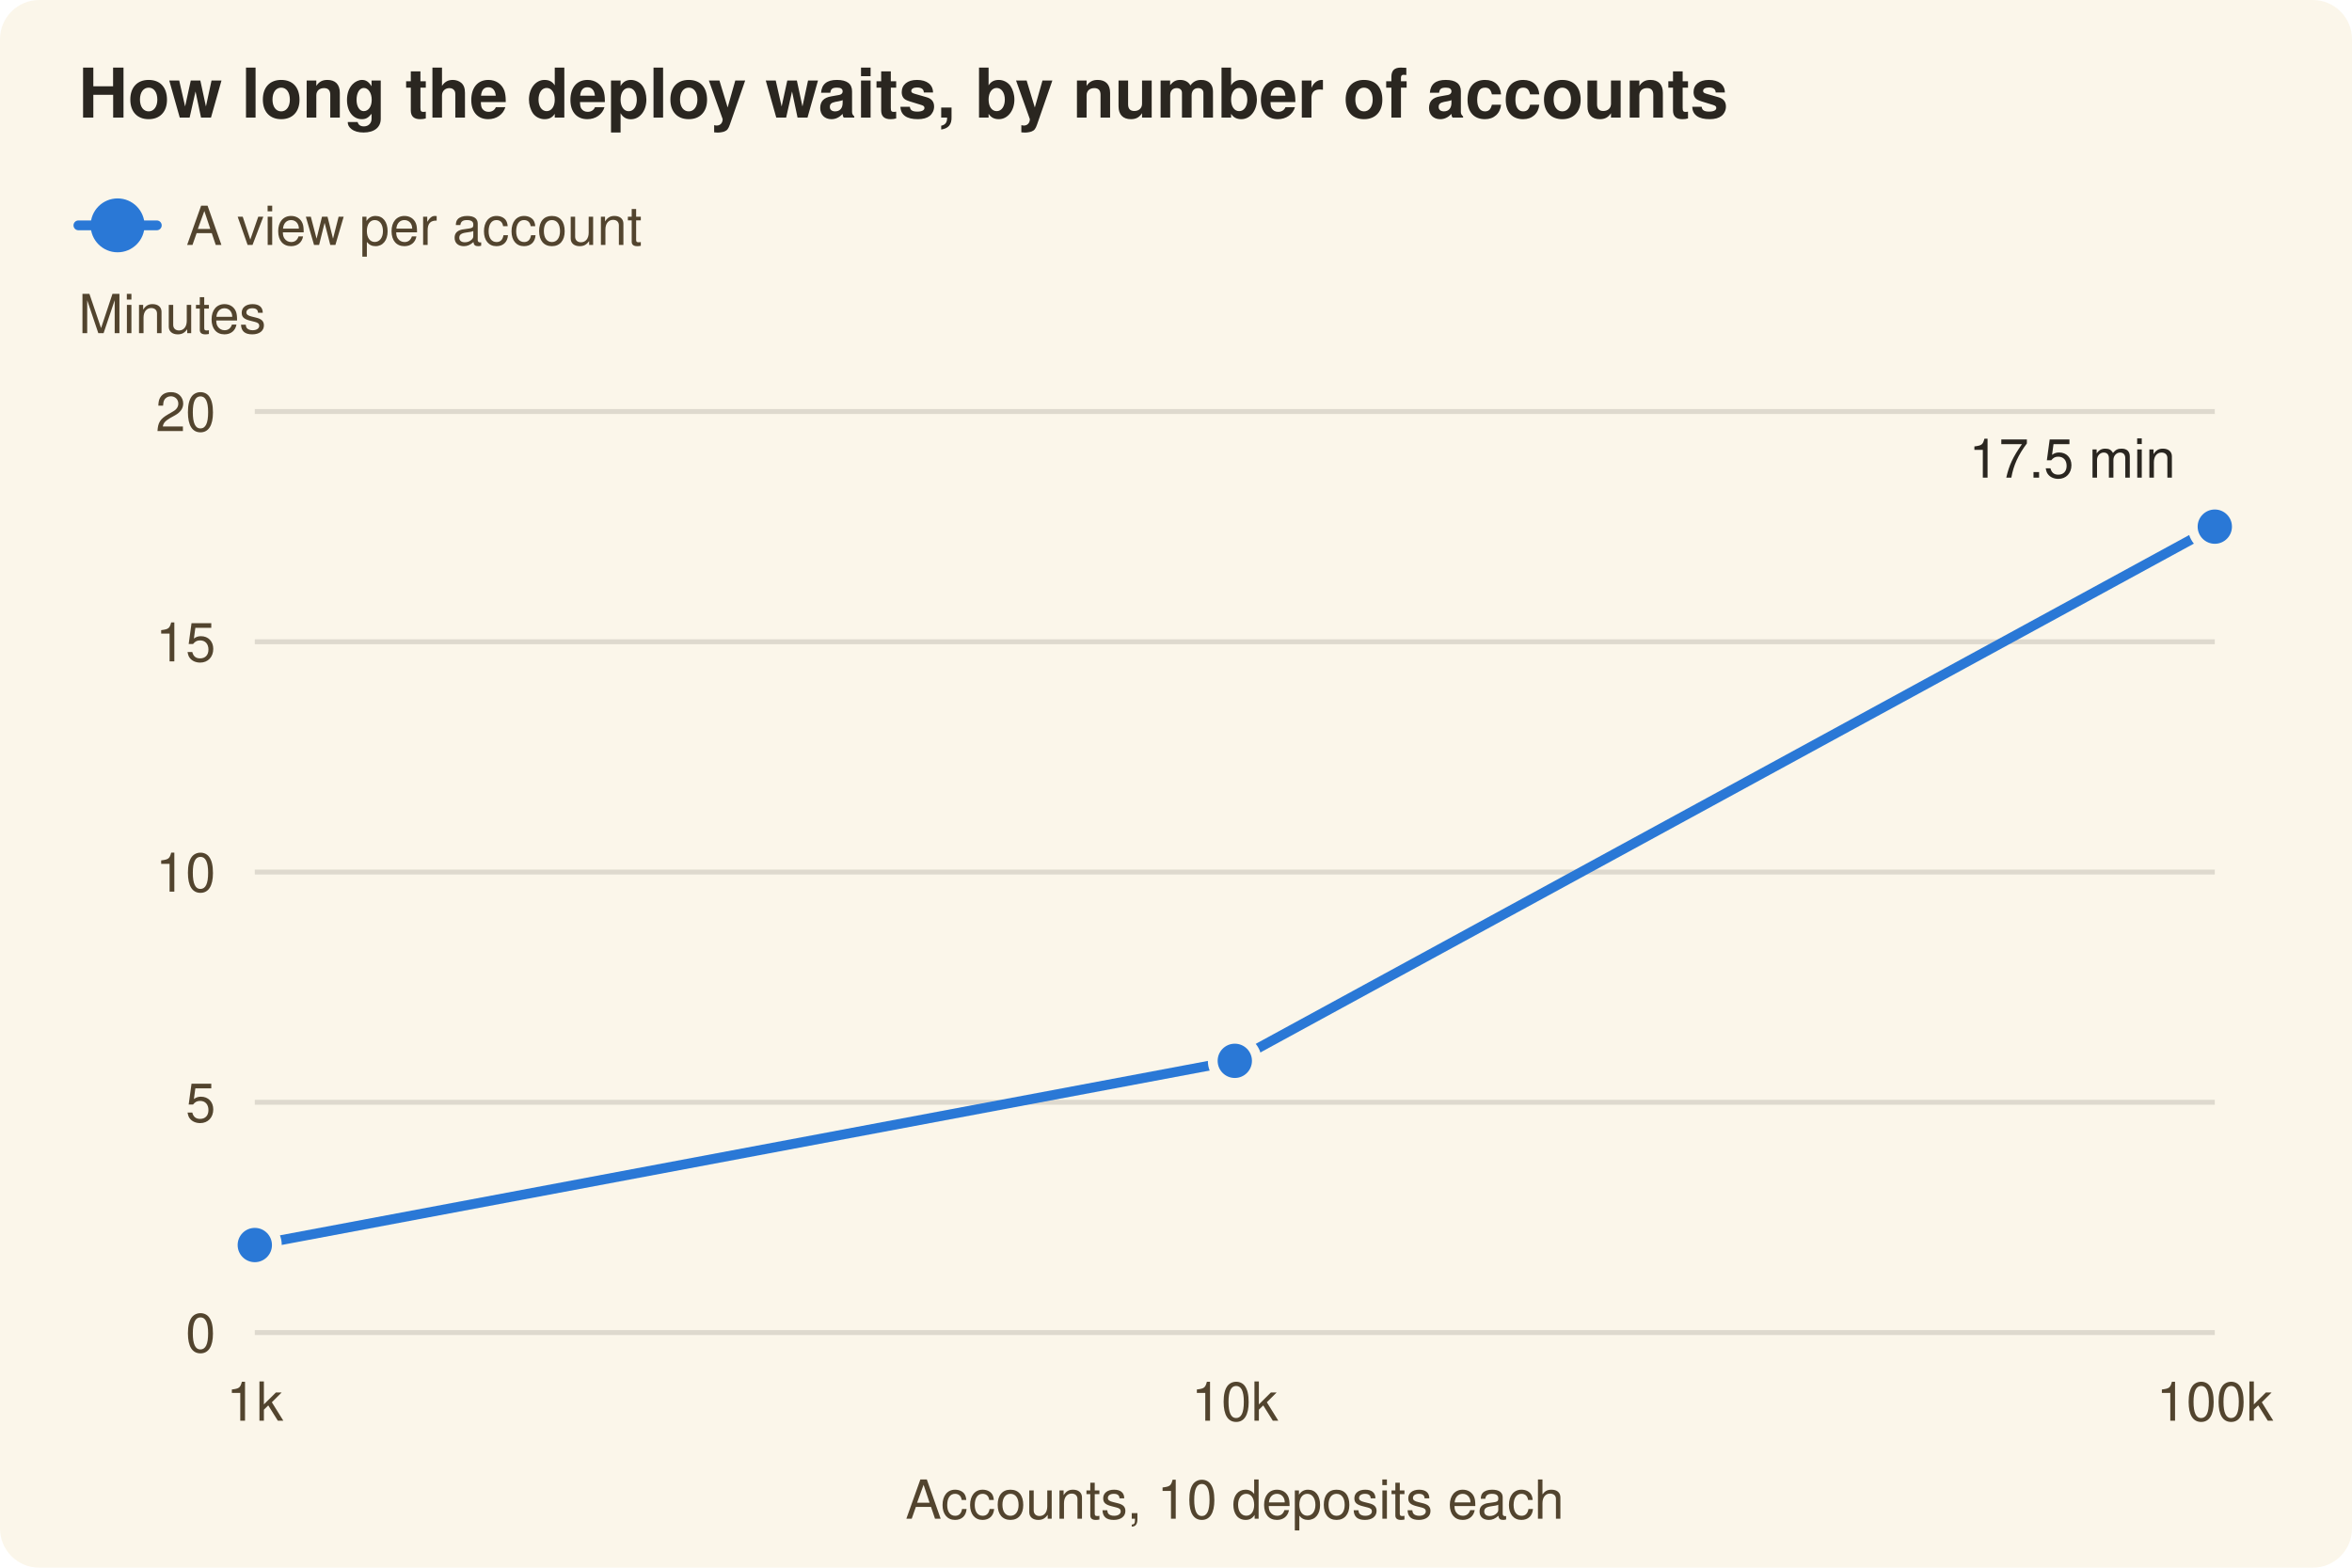
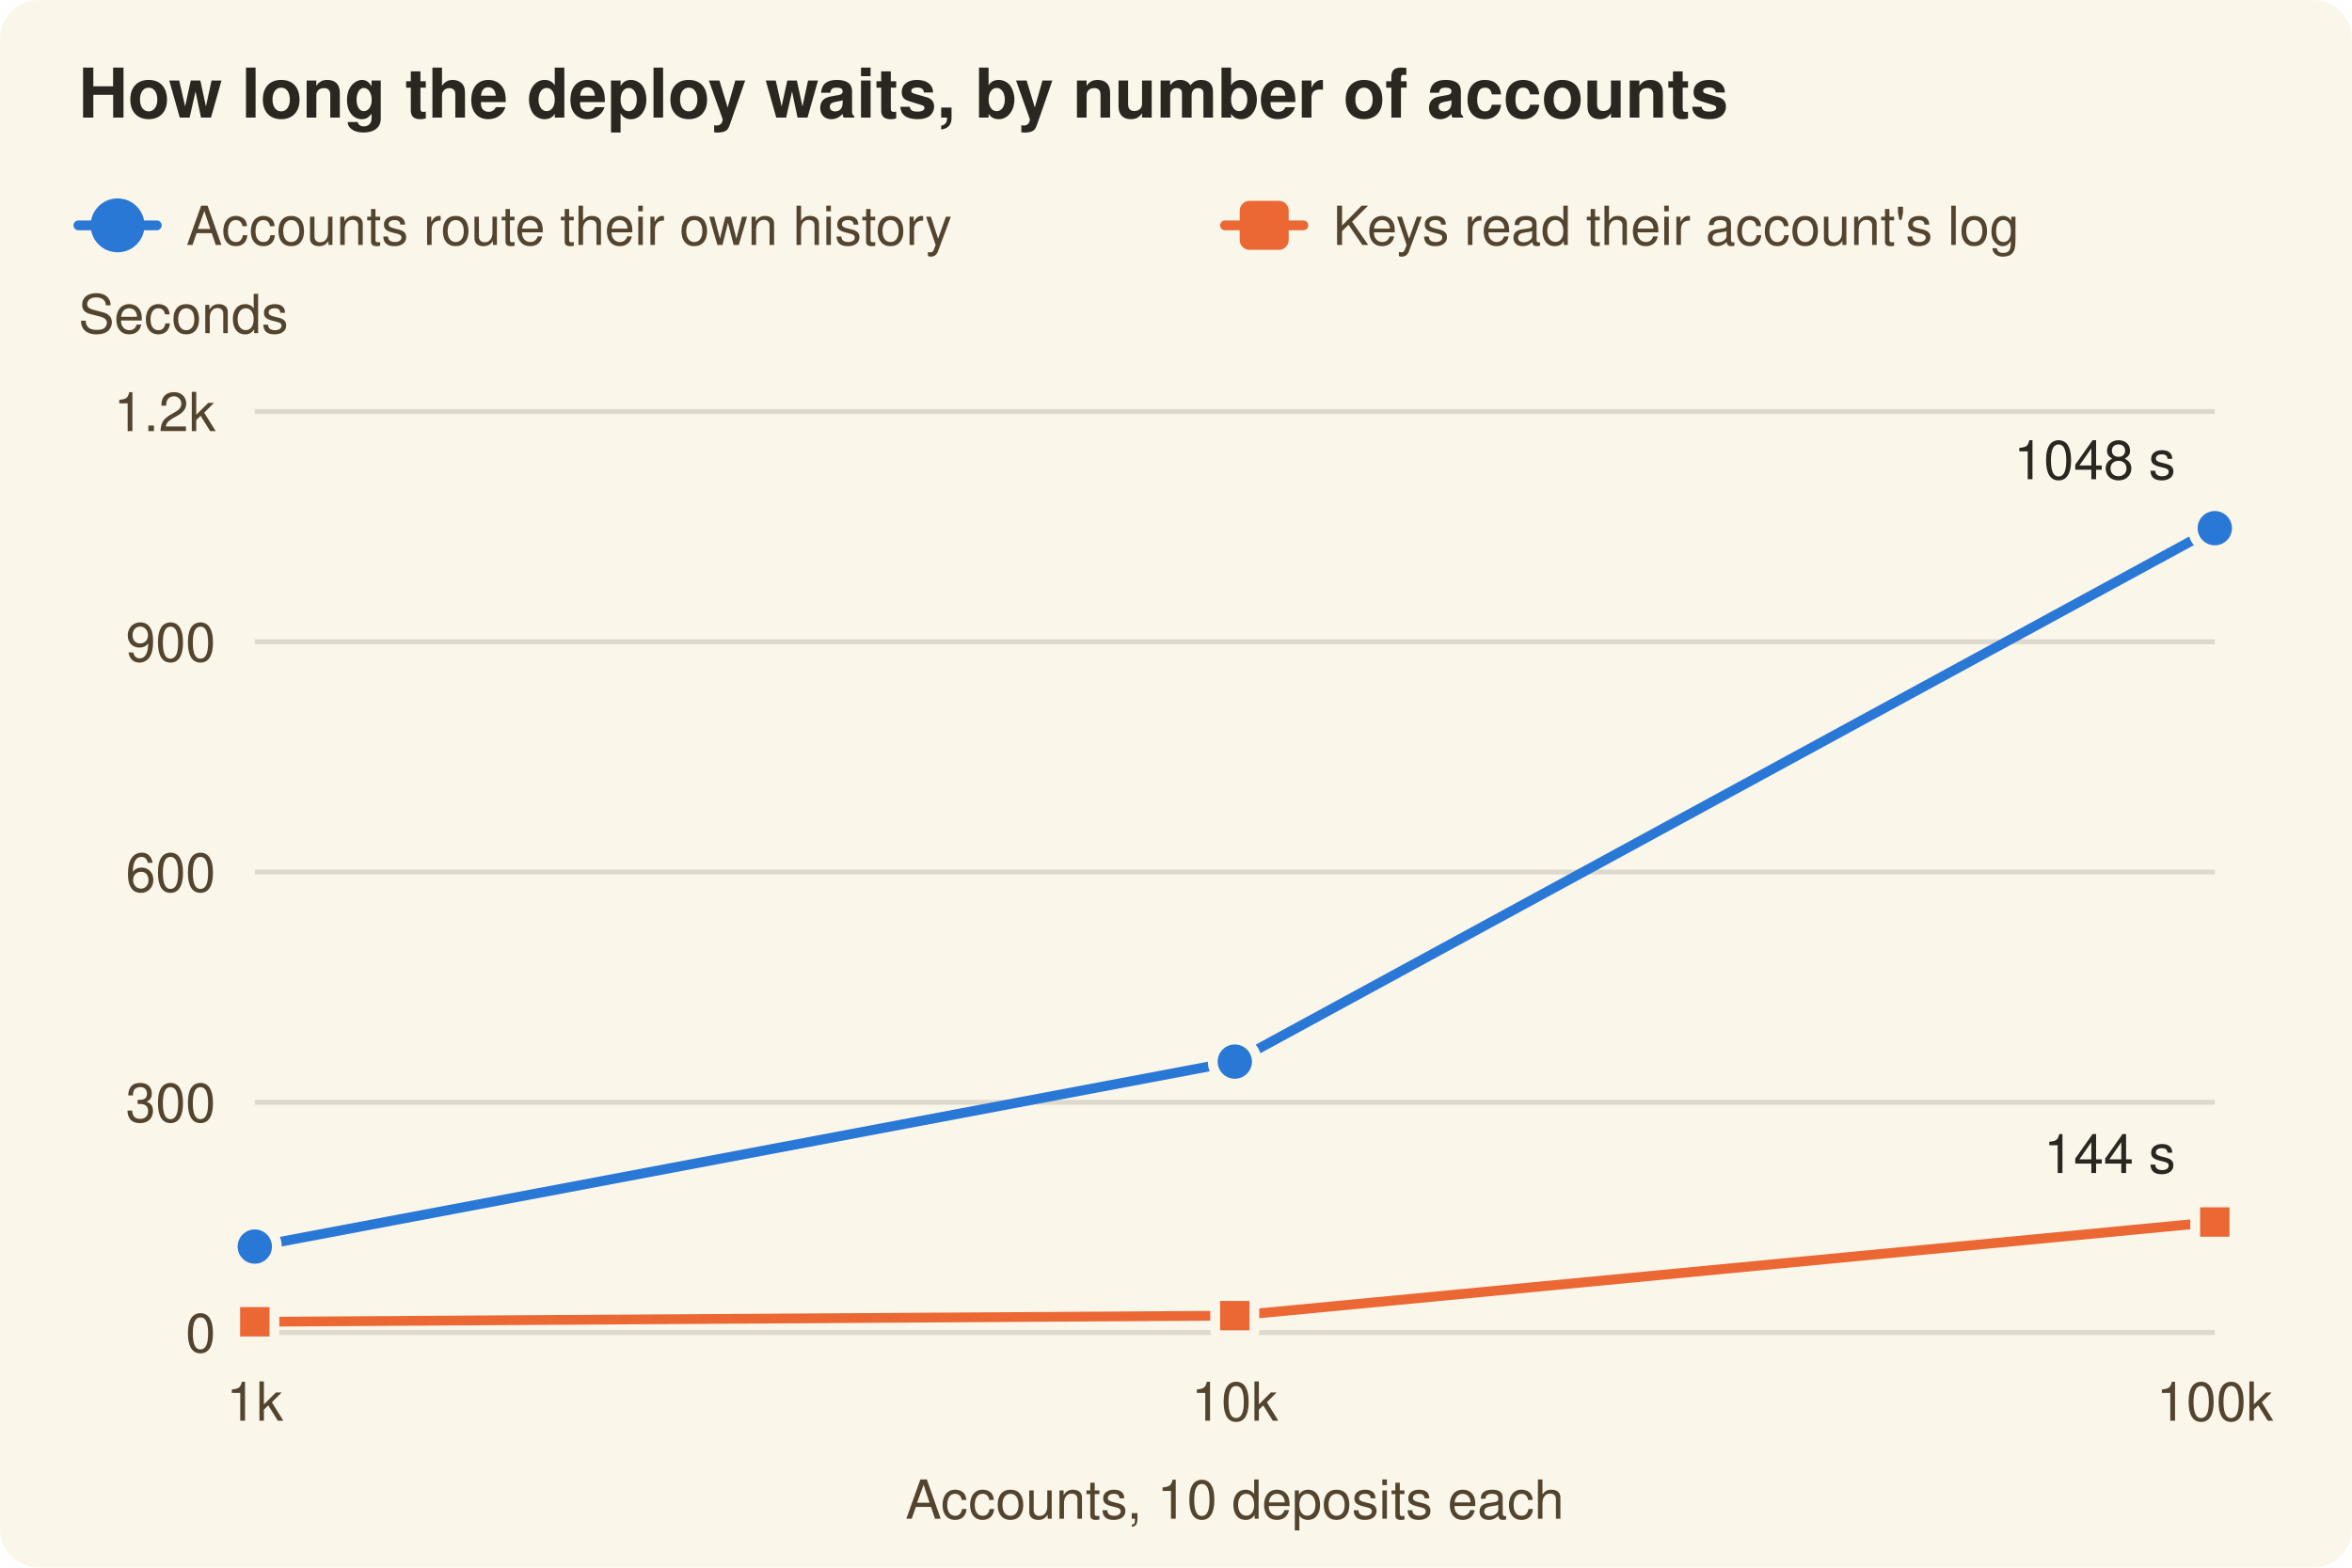
<svg xmlns="http://www.w3.org/2000/svg" viewBox="0 0 480 320" role="img" aria-label="How long the deploy waits, by number of accounts" class="lc">
  <style>
.lc{display:block;width:100%;height:auto;font-family:-apple-system,BlinkMacSystemFont,"Segoe UI",Helvetica,Arial,sans-serif}
.lc-surface{fill:#fbf6ea}
.lc-text{fill:#2a2620}
.lc-muted{fill:#52442e}
.lc-title{font-size:14px;font-weight:600}
.lc-small{font-size:11px}
.lc-grid{stroke:rgba(42,38,32,0.14);stroke-width:1}
.lc-s1,.lc-s2,.lc-s3{stroke-width:2;stroke-linejoin:round;stroke-linecap:round}
.lc-s1{stroke:#2a78d6;fill:#2a78d6}
.lc-s2{stroke:#eb6834;fill:#eb6834}
.lc-s3{stroke:#1baf7a;fill:#1baf7a}
.lc-s1 path[fill=none],.lc-s2 path[fill=none],.lc-s3 path[fill=none]{fill:none}
.lc-pt&gt;*{stroke:#fbf6ea;stroke-width:2}
.lc-label{stroke:#fbf6ea;stroke-width:3;paint-order:stroke;stroke-linejoin:round}
@media (prefers-color-scheme: dark){
.lc{display:block;width:100%;height:auto;font-family:-apple-system,BlinkMacSystemFont,"Segoe UI",Helvetica,Arial,sans-serif}
.lc-surface{fill:#221e18}
.lc-text{fill:#faf6ec}
.lc-muted{fill:#c0af89}
.lc-title{font-size:14px;font-weight:600}
.lc-small{font-size:11px}
.lc-grid{stroke:rgba(250,246,236,0.14);stroke-width:1}
.lc-s1,.lc-s2,.lc-s3{stroke-width:2;stroke-linejoin:round;stroke-linecap:round}
.lc-s1{stroke:#3987e5;fill:#3987e5}
.lc-s2{stroke:#d95926;fill:#d95926}
.lc-s3{stroke:#199e70;fill:#199e70}
.lc-s1 path[fill=none],.lc-s2 path[fill=none],.lc-s3 path[fill=none]{fill:none}
.lc-pt&gt;*{stroke:#221e18;stroke-width:2}
.lc-label{stroke:#221e18;stroke-width:3;paint-order:stroke;stroke-linejoin:round}
}</style>
  <rect class="lc-surface" width="480" height="320" rx="8" />
  <text class="lc-text lc-title" x="16" y="24">How long the deploy waits, by number of accounts</text>
  <g class="lc-s1">
    <line x1="16" x2="32" y1="46" y2="46" />
    <circle cx="24" cy="46" r="4.5" />
  </g>
-   <text class="lc-muted lc-small" x="38" y="50">A view per account</text>
+   <text class="lc-muted lc-small" x="38" y="50">Accounts route their own history</text>
+   <g class="lc-s2">
+     <line x1="250" x2="266" y1="46" y2="46" />
+     <rect x="254" y="42" width="8" height="8" rx="1" />
+   </g>
+   <text class="lc-muted lc-small" x="272" y="50">Keys read their account's log</text>
  <line class="lc-grid" x1="52" x2="452" y1="272" y2="272" />
  <text class="lc-muted lc-small" x="44" y="276" text-anchor="end">0</text>
  <line class="lc-grid" x1="52" x2="452" y1="225" y2="225" />
-   <text class="lc-muted lc-small" x="44" y="229" text-anchor="end">5</text>
+   <text class="lc-muted lc-small" x="44" y="229" text-anchor="end">300</text>
  <line class="lc-grid" x1="52" x2="452" y1="178" y2="178" />
-   <text class="lc-muted lc-small" x="44" y="182" text-anchor="end">10</text>
+   <text class="lc-muted lc-small" x="44" y="182" text-anchor="end">600</text>
  <line class="lc-grid" x1="52" x2="452" y1="131" y2="131" />
-   <text class="lc-muted lc-small" x="44" y="135" text-anchor="end">15</text>
+   <text class="lc-muted lc-small" x="44" y="135" text-anchor="end">900</text>
  <line class="lc-grid" x1="52" x2="452" y1="84" y2="84" />
-   <text class="lc-muted lc-small" x="44" y="88" text-anchor="end">20</text>
+   <text class="lc-muted lc-small" x="44" y="88" text-anchor="end">1.2k</text>
  <text class="lc-muted lc-small" x="52" y="290" text-anchor="middle">1k</text>
  <text class="lc-muted lc-small" x="252" y="290" text-anchor="middle">10k</text>
  <text class="lc-muted lc-small" x="452" y="290" text-anchor="middle">100k</text>
  <text class="lc-muted lc-small" x="252" y="310" text-anchor="middle">Accounts, 10 deposits each</text>
-   <text class="lc-muted lc-small" x="16" y="68">Minutes</text>
+   <text class="lc-muted lc-small" x="16" y="68">Seconds</text>
  <g class="lc-s1">
-     <path fill="none" d="M52 254.14L252 216.54L452 107.5" />
+     <path fill="none" d="M52 254.453L252 216.697L452 107.813" />
    <g class="lc-pt">
-       <circle cx="52" cy="254.14" r="4.5" />
+       <circle cx="52" cy="254.453" r="4.5" />
    </g>
    <g class="lc-pt">
-       <circle cx="252" cy="216.54" r="4.5" />
+       <circle cx="252" cy="216.697" r="4.5" />
    </g>
    <g class="lc-pt">
-       <circle cx="452" cy="107.5" r="4.5" />
+       <circle cx="452" cy="107.813" r="4.5" />
    </g>
  </g>
-   <text class="lc-text lc-small lc-label" x="444" y="97.5" text-anchor="end">17.5 min</text>
+   <g class="lc-s2">
+     <path fill="none" d="M52 269.807L252 268.553L452 249.44" />
+     <g class="lc-pt">
+       <rect x="48" y="265.807" width="8" height="8" rx="1" />
+     </g>
+     <g class="lc-pt">
+       <rect x="248" y="264.553" width="8" height="8" rx="1" />
+     </g>
+     <g class="lc-pt">
+       <rect x="448" y="245.44" width="8" height="8" rx="1" />
+     </g>
+   </g>
+   <text class="lc-text lc-small lc-label" x="444" y="97.813" text-anchor="end">1048 s</text>
+   <text class="lc-text lc-small lc-label" x="444" y="239.44" text-anchor="end">144 s</text>
</svg>
